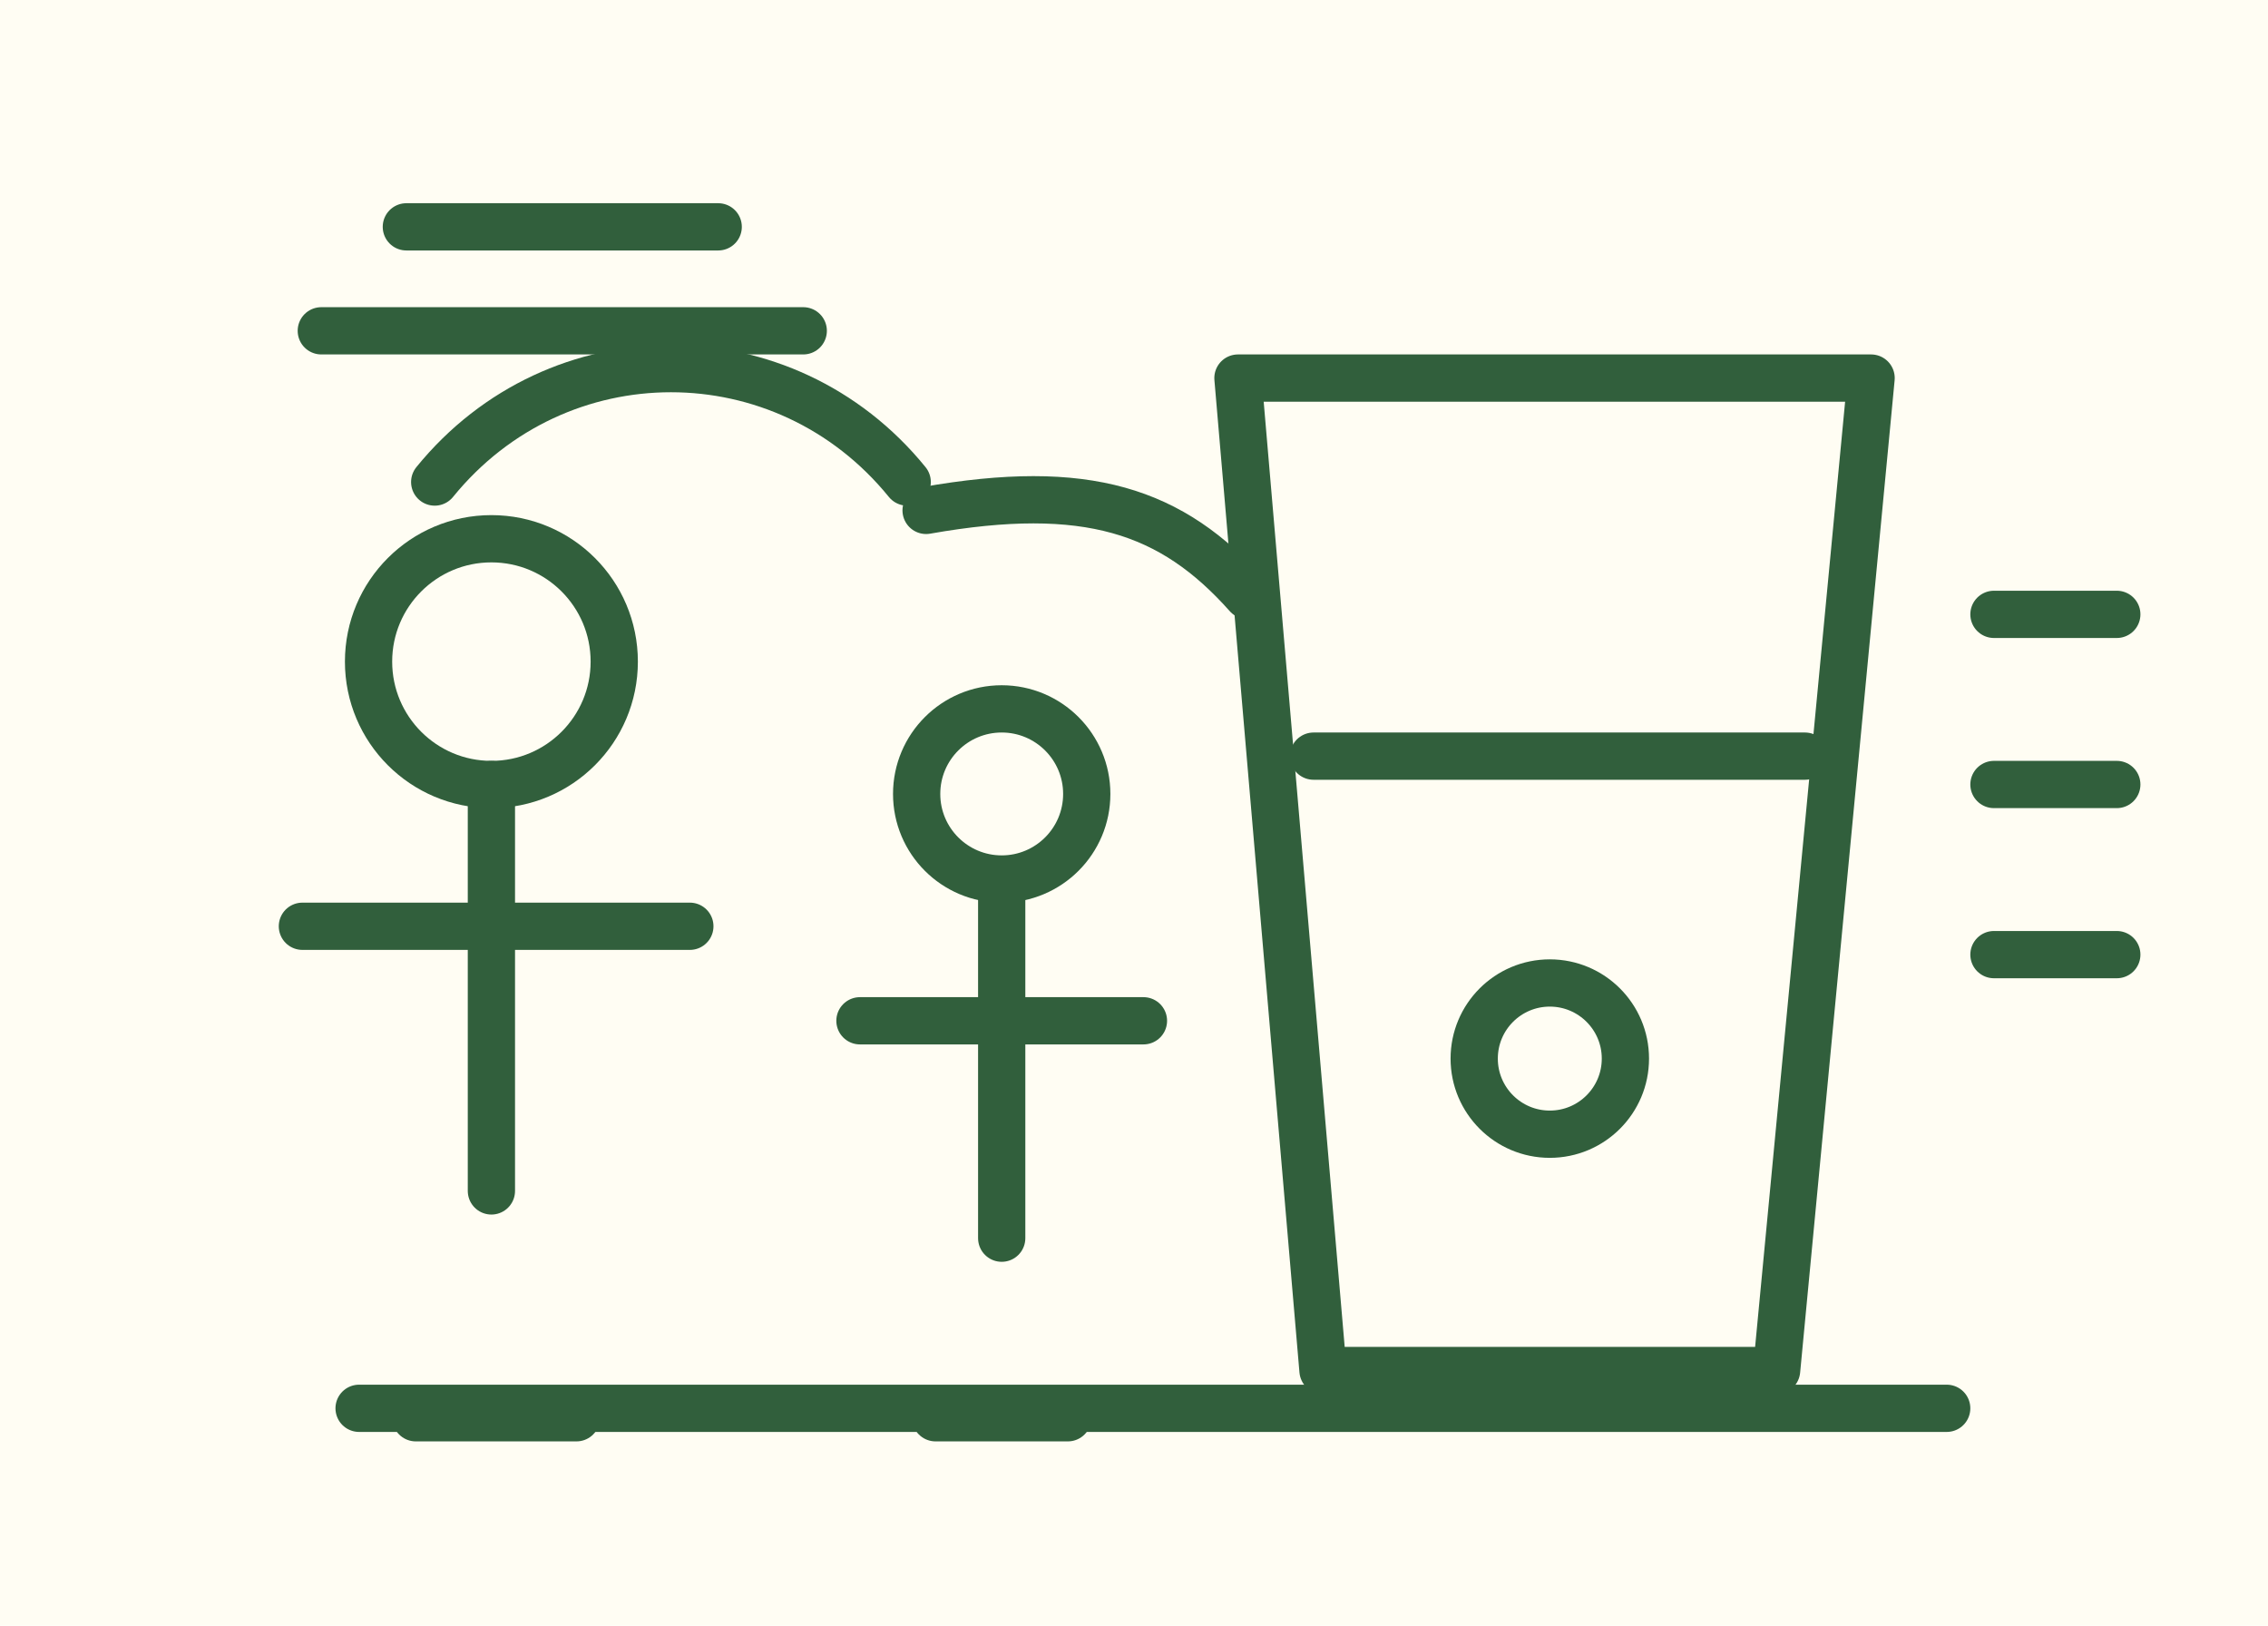
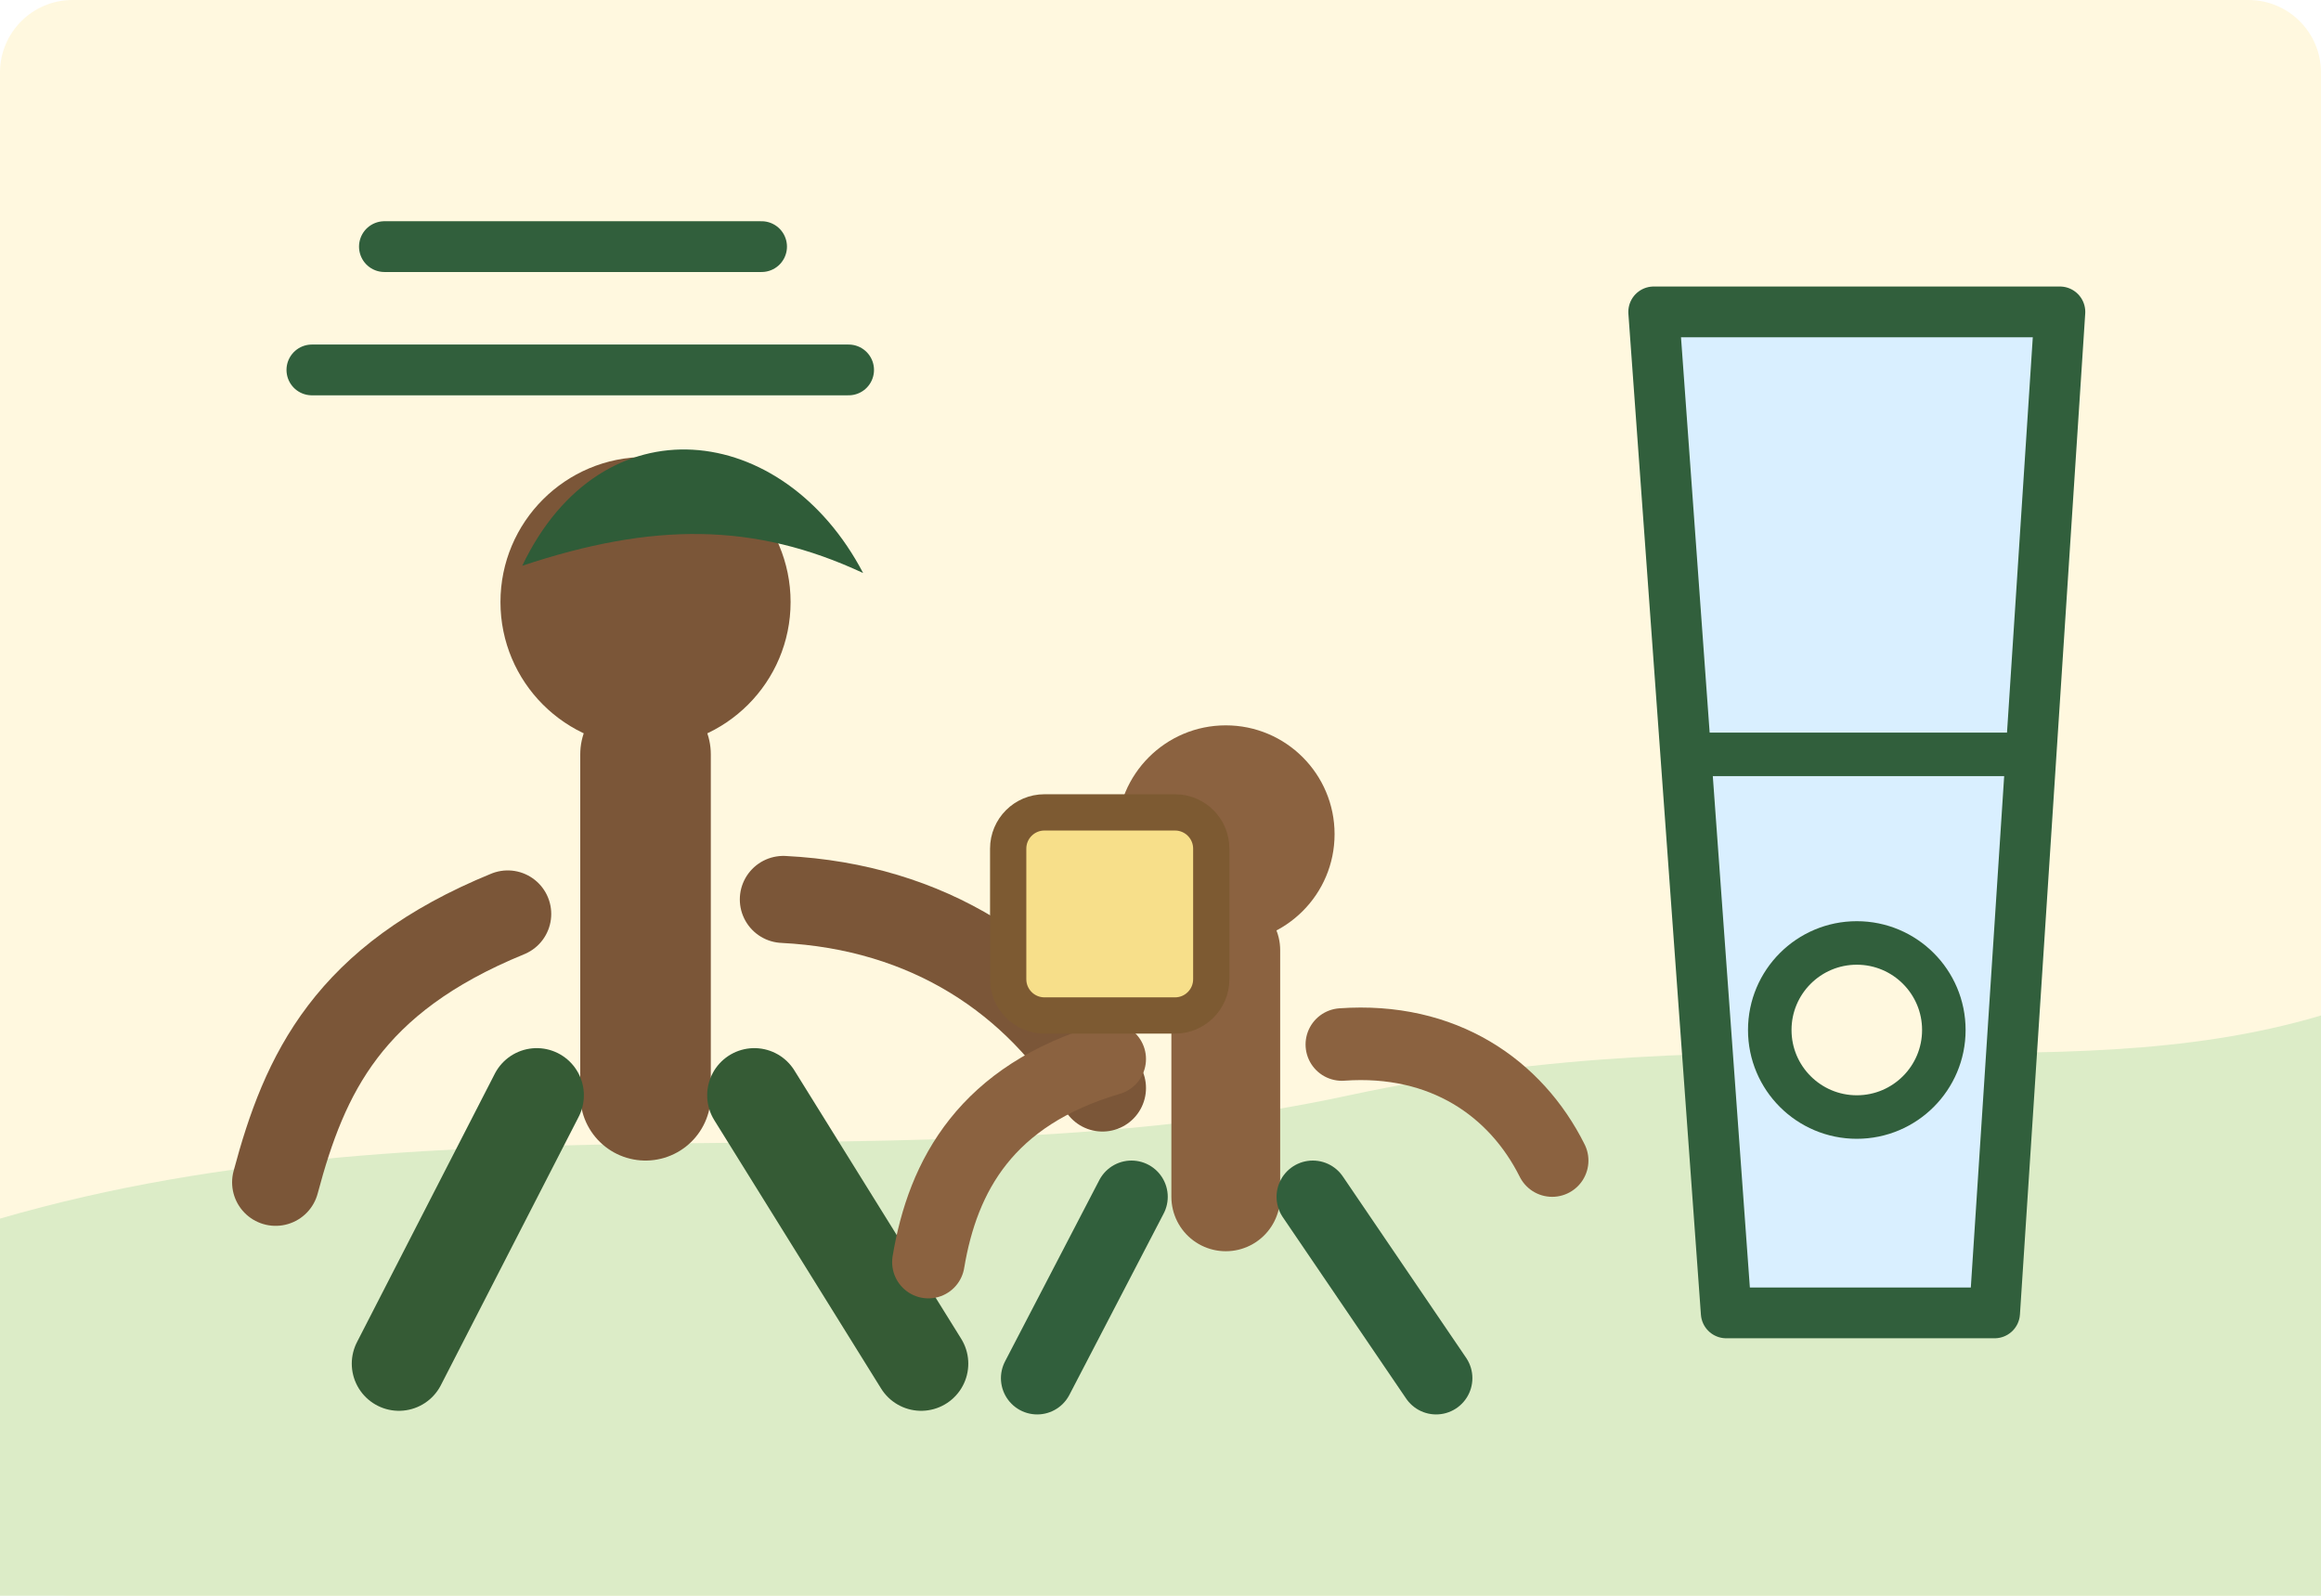
- <svg xmlns="http://www.w3.org/2000/svg" viewBox="0 0 240 172" role="img" aria-labelledby="title desc">
-   <rect width="240" height="172" fill="#fffdf3" />
-   <g fill="none" stroke="#315f3c" stroke-width="5" stroke-linecap="round" stroke-linejoin="round">
-     <circle cx="52" cy="70" r="13" />
-     <path d="M52 83 V126 M32 98 H73 M44 150 H61" />
-     <circle cx="106" cy="84" r="9" />
-     <path d="M106 94 V131 M91 108 H121 M99 150 H113" />
-     <path d="M131 40 H198 L188 145 H140 Z" />
-     <path d="M139 80 H191" />
-     <circle cx="164" cy="112" r="8" />
-     <path d="M46 51 C59 35, 83 35, 96 51" />
-     <path d="M98 54 C115 51, 124 54, 132 63" />
-     <path d="M38 149 H206" />
-     <path d="M34 35 H85" />
-     <path d="M43 24 H76" />
-     <path d="M211 65 H224 M211 83 H224 M211 101 H224" />
-   </g>
+ <svg xmlns="http://www.w3.org/2000/svg" viewBox="0 0 320 220" role="img" aria-labelledby="title desc">
+   <rect width="320" height="220" rx="10" fill="#fff8df" />
+   <path d="M0 168 C62 150 126 164 186 151 C242 139 283 151 320 140 V220 H0 Z" fill="#dcecc7" />
+   <circle cx="89" cy="83" r="20" fill="#7b5638" />
+   <path d="M72 78 C83 55 108 58 119 79 C104 72 90 72 72 78 Z" fill="#2f5c38" />
+   <path d="M89 104 V151" stroke="#7b5638" stroke-width="18" stroke-linecap="round" />
+   <path d="M70 126 C48 135 42 148 38 163" fill="none" stroke="#7b5638" stroke-width="12" stroke-linecap="round" />
+   <path d="M108 124 C128 125 143 135 152 150" fill="none" stroke="#7b5638" stroke-width="12" stroke-linecap="round" />
+   <path d="M74 151 L55 188" stroke="#355b35" stroke-width="13" stroke-linecap="round" />
+   <path d="M104 151 L127 188" stroke="#355b35" stroke-width="13" stroke-linecap="round" />
+   <circle cx="169" cy="115" r="15" fill="#8b6240" />
+   <path d="M169 131 V165" stroke="#8b6240" stroke-width="15" stroke-linecap="round" />
+   <path d="M153 146 C136 151 130 162 128 174" fill="none" stroke="#8b6240" stroke-width="10" stroke-linecap="round" />
+   <path d="M185 144 C199 143 209 150 214 160" fill="none" stroke="#8b6240" stroke-width="10" stroke-linecap="round" />
+   <path d="M156 165 L143 190" stroke="#315f3c" stroke-width="10" stroke-linecap="round" />
+   <path d="M181 165 L198 190" stroke="#315f3c" stroke-width="10" stroke-linecap="round" />
+   <rect x="139" y="112" width="28" height="28" rx="5" fill="#f7df8a" stroke="#7d5a32" stroke-width="5" />
+   <path d="M228 43 H284 L275 181 H238 Z" fill="#d9efff" stroke="#315f3c" stroke-width="7" stroke-linejoin="round" />
+   <path d="M235 104 H279" stroke="#315f3c" stroke-width="6" stroke-linecap="round" />
+   <circle cx="256" cy="142" r="12" fill="#fff8df" stroke="#315f3c" stroke-width="6" />
+   <path d="M43 51 H117" stroke="#315f3c" stroke-width="7" stroke-linecap="round" />
+   <path d="M53 34 H105" stroke="#315f3c" stroke-width="7" stroke-linecap="round" />
</svg>
